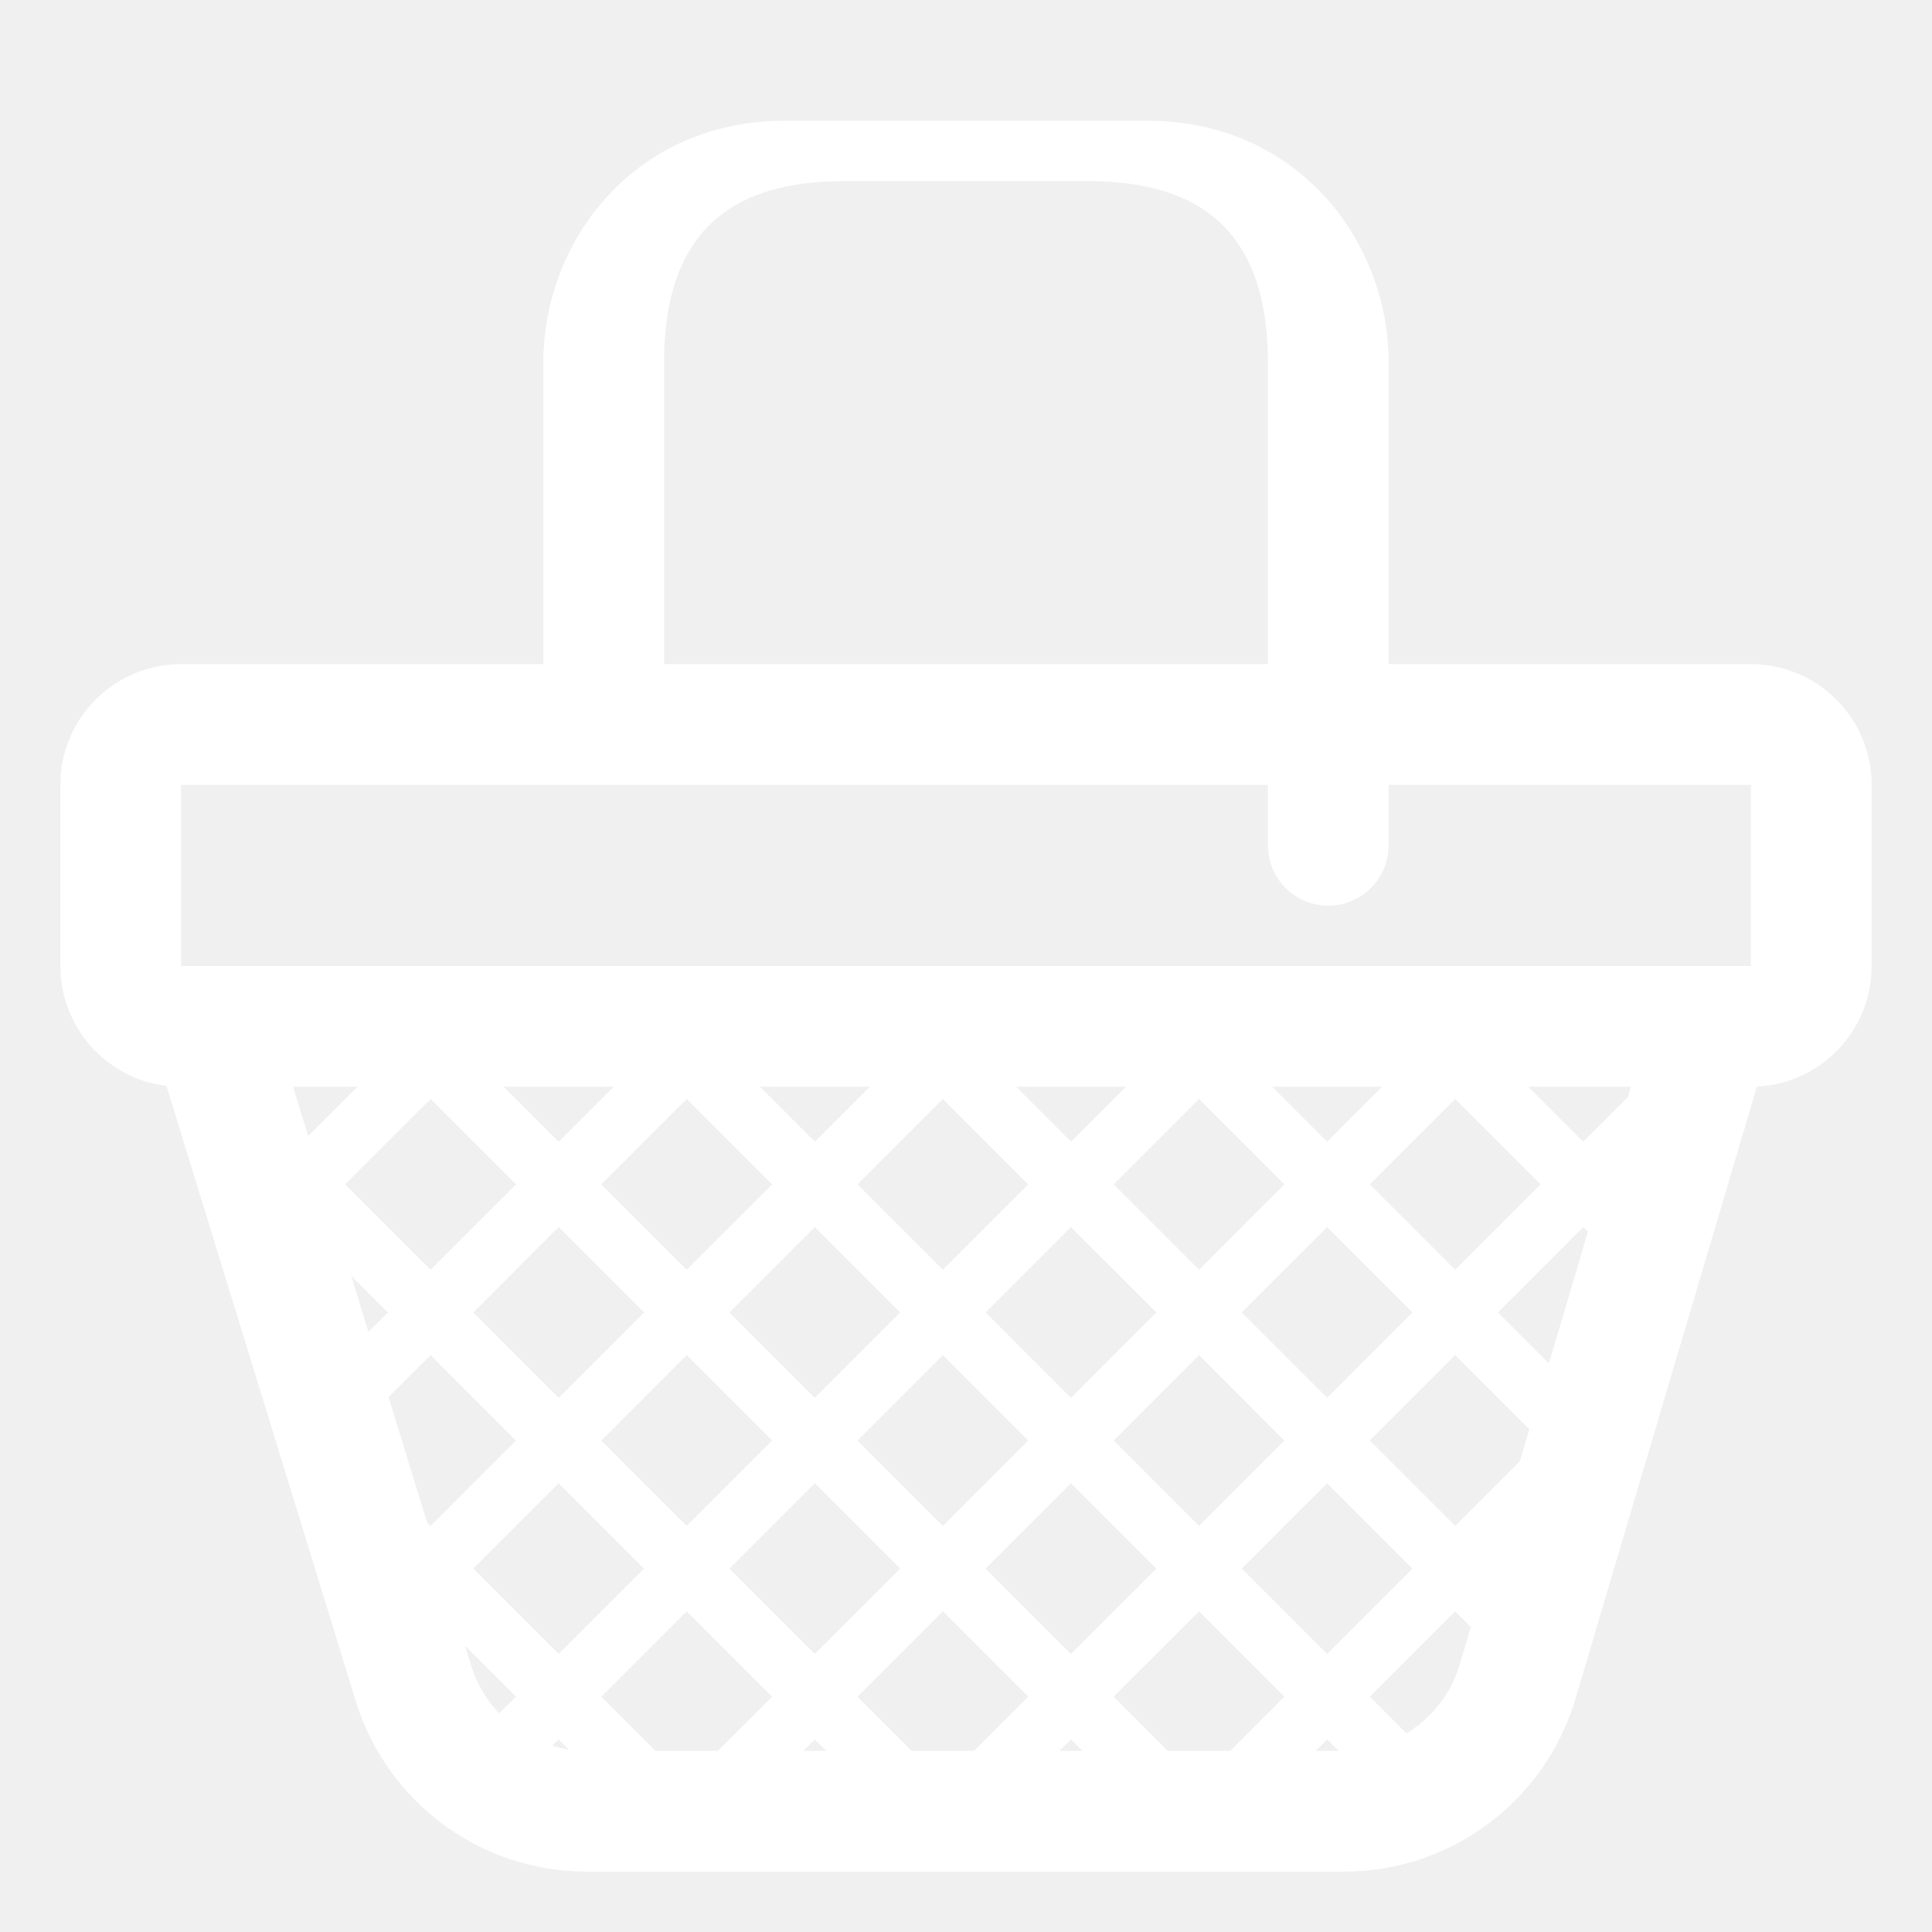
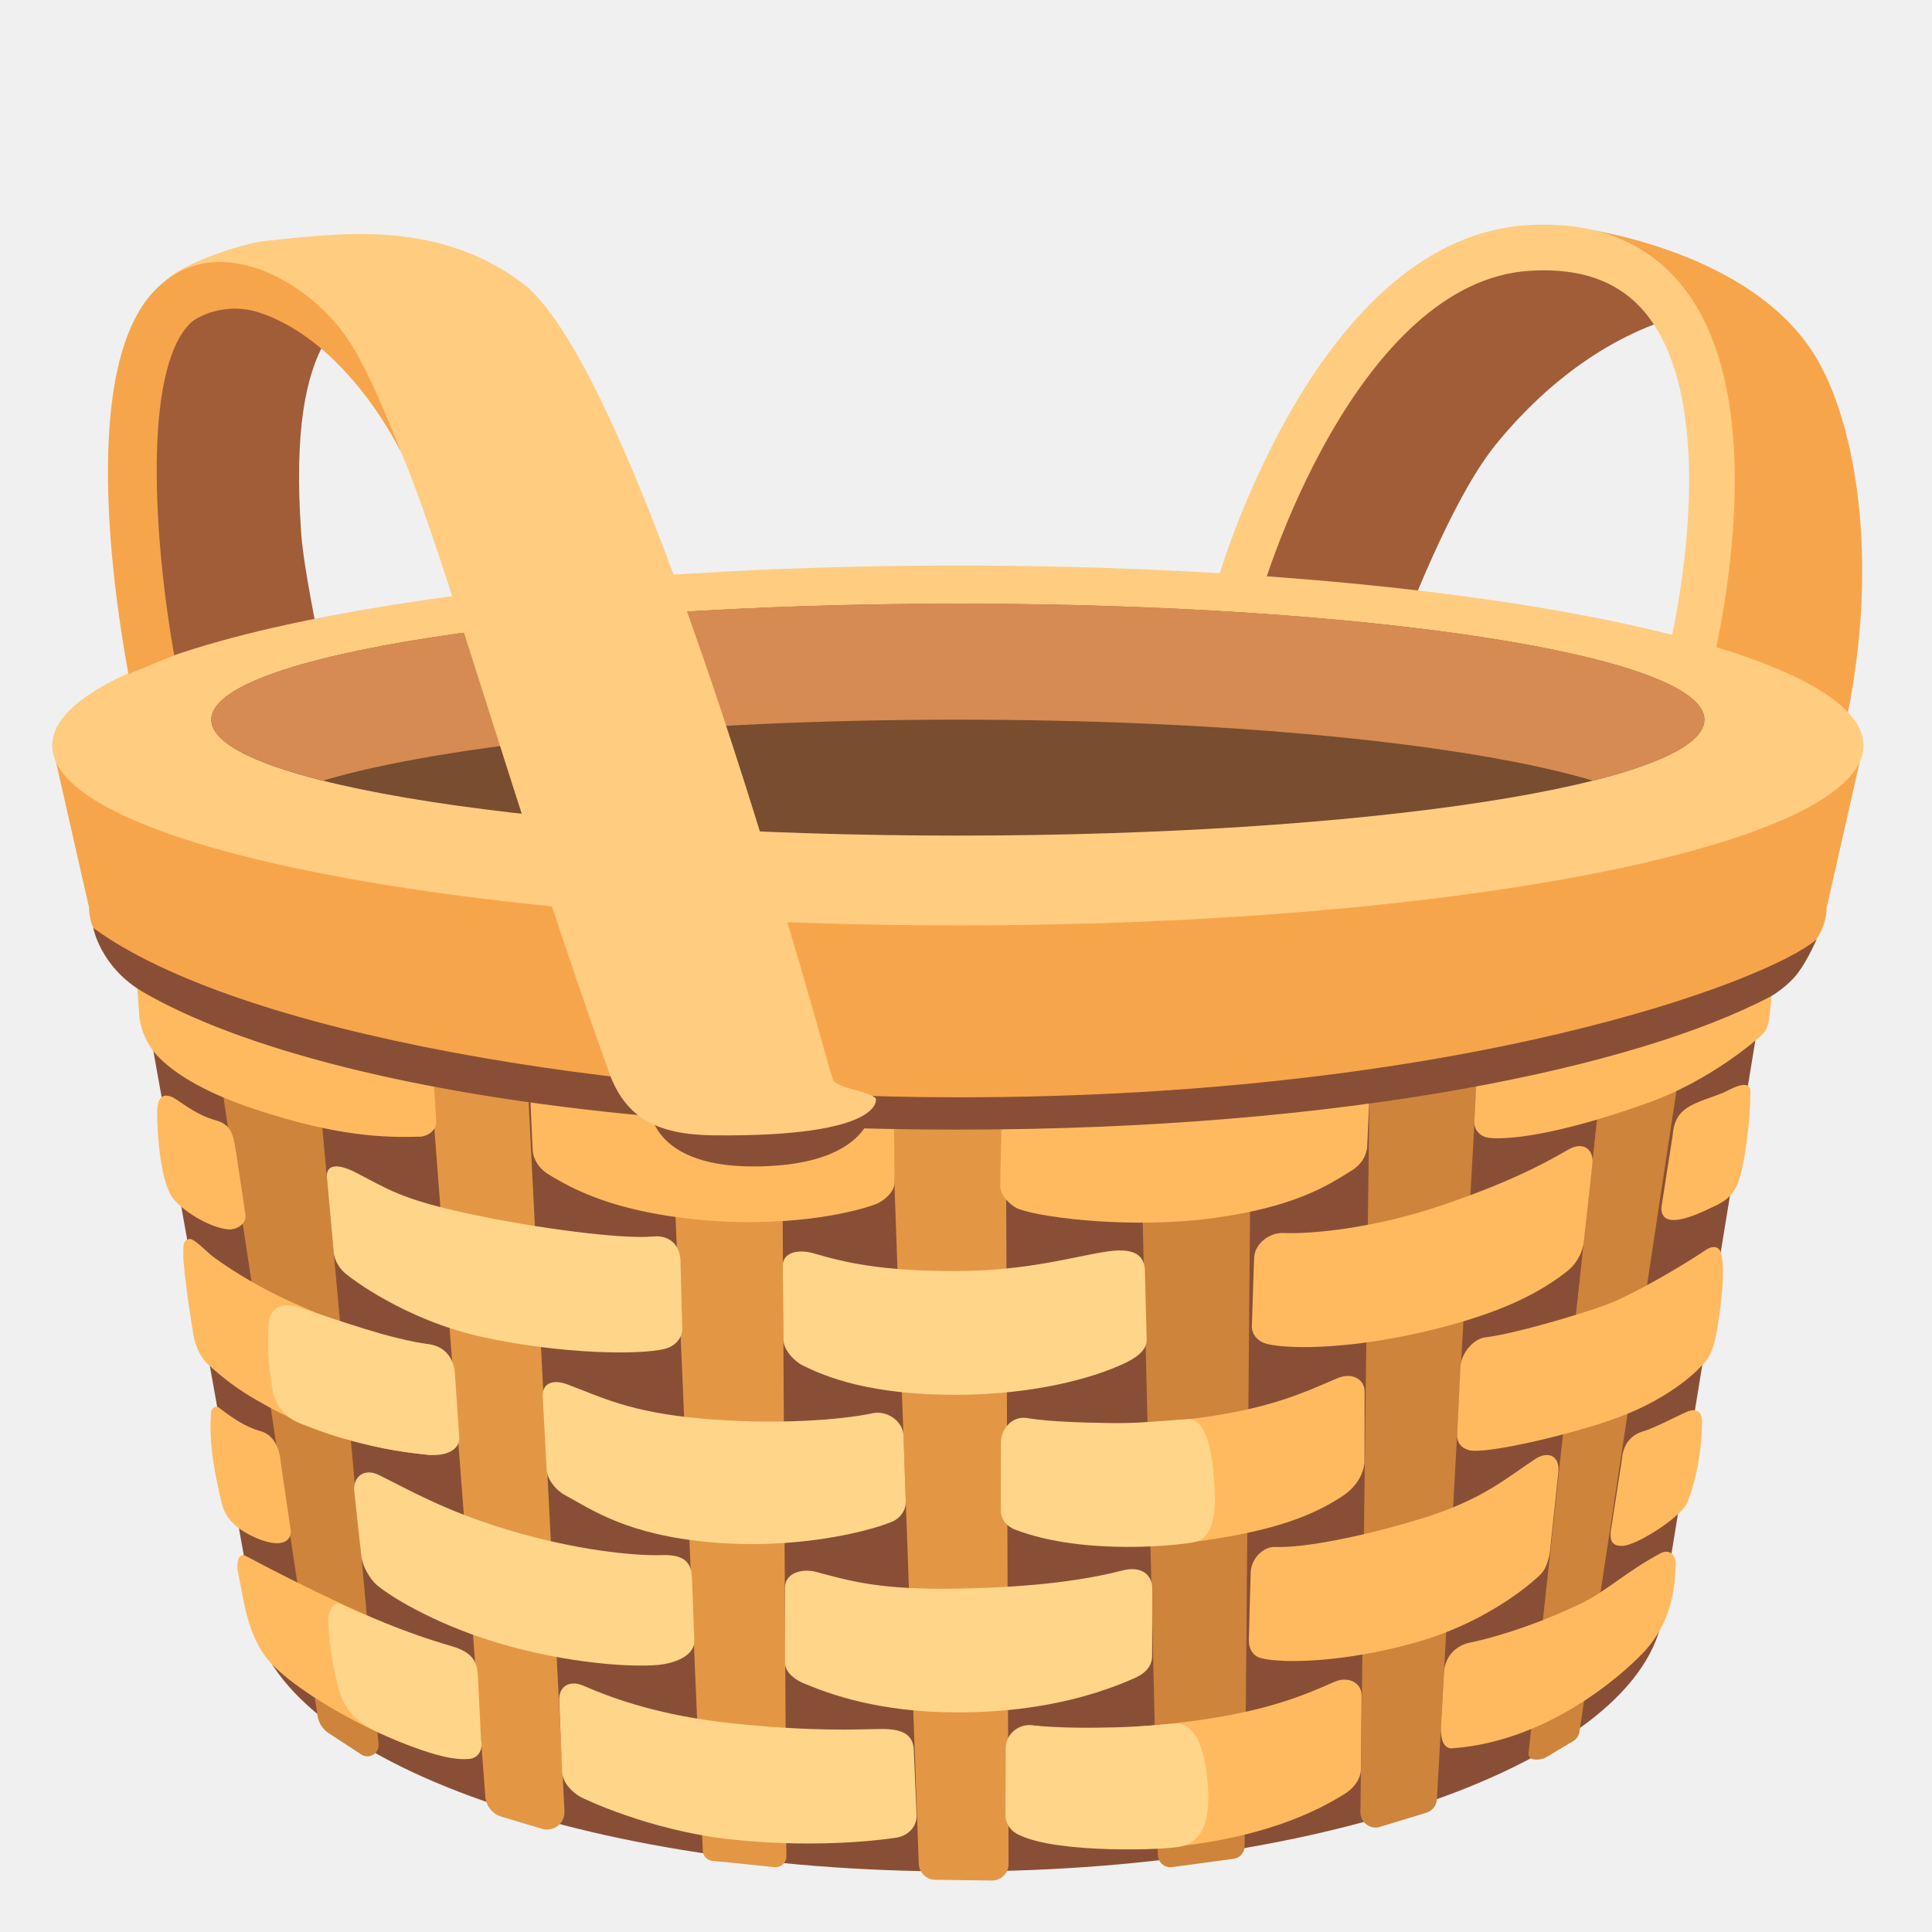
- <svg xmlns="http://www.w3.org/2000/svg" width="48" height="48" viewBox="0 0 32 32">
-   <path fill="#ffffff" d="M9 6c0-2 1.5-4 4-4h6c2.5 0 4 2 4 4v5h6a2 2 0 0 1 2 2v3a2 2 0 0 1-1.9 1.998l-3.005 10.138A4 4 0 0 1 22.26 31H9.716a4 4 0 0 1-3.823-2.824l-3.136-10.19A2 2 0 0 1 1 16v-3a2 2 0 0 1 2-2h6V6Zm2 5h10V6c0-2.5-1.5-3-3-3h-4c-1.5 0-3 .5-3 3v5Zm10 2H3v3h26v-3h-6v1a1 1 0 1 1-2 0v-1Zm4.314 5l.91.91l.738-.738l.05-.172h-1.698Zm-3.333.91l.91-.91h-1.82l.91.91ZM16.83 18l.91.91l.91-.91h-1.82Zm-3.333.91l.91-.91h-1.82l.91.91Zm-4.243 0l.91-.91h-1.82l.91.91Zm-4.4-.91l.25.816L5.92 18H4.854Zm.963 3.131l.286.929l.322-.322l-.608-.607Zm20.484-.73l-.077-.077l-1.414 1.414l.845.845l.646-2.182Zm-1.126 3.8l.156-.527l-1.229-1.229l-1.414 1.415l1.414 1.414l1.073-1.073Zm-.813 2.746l-.26-.259l-1.414 1.414l.608.608c.416-.251.736-.652.882-1.142l.184-.62ZM22.172 29l-.19-.19l-.191.19h.38Zm-1.796 0l.898-.898l-1.414-1.414l-1.414 1.414l.897.898h1.033Zm-2.828 0h.381l-.19-.19l-.191.19Zm-1.414 0l.897-.898l-1.414-1.414l-1.414 1.414l.898.898h1.033Zm-2.829 0h.381l-.19-.19l-.19.19Zm-1.414 0l.898-.898l-1.415-1.414l-1.414 1.414l.898.898h1.033Zm-2.469-.022l-.169-.169l-.108.108c.09.027.183.047.277.061Zm-1.154-.598l.278-.278l-.843-.843l.101.33c.094.303.255.572.464.791Zm-1.194-3.163l.058.057l1.414-1.414l-1.414-1.415l-.696.696l.638 2.076Zm.058-7.014l-1.414 1.414l1.414 1.414l1.414-1.414l-1.414-1.414Zm2.121 2.121L7.84 21.738l1.414 1.415l1.414-1.415l-1.414-1.414Zm2.121 2.121L9.96 23.86l1.414 1.414l1.415-1.414l-1.415-1.415Zm.708-.707l1.414 1.415l1.414-1.415l-1.414-1.414l-1.414 1.414Zm1.414 2.829l-1.414 1.414l1.414 1.414l1.414-1.414l-1.414-1.414Zm2.121.707l1.414-1.414l-1.414-1.415l-1.414 1.415l1.414 1.414Zm-4.243-4.243l1.415-1.414l-1.415-1.414l-1.414 1.414l1.414 1.414Zm9.193 4.95l1.414 1.414l1.414-1.414l-1.414-1.414l-1.414 1.414Zm2.828-4.243l-1.414-1.414l-1.414 1.414l1.414 1.415l1.414-1.415Zm-5.657 5.657l1.415-1.414l-1.415-1.414l-1.414 1.414l1.414 1.414Zm.708-7.778l1.414 1.414l1.414-1.414l-1.414-1.414l-1.414 1.414Zm-1.415 0l-1.414-1.414l-1.414 1.414l1.414 1.414l1.414-1.414Zm7.072 1.414l1.414-1.414l-1.415-1.414l-1.414 1.414l1.415 1.414Zm-7.779.707l1.414 1.415l1.415-1.415l-1.415-1.414l-1.414 1.414Zm-7.07 5.657l1.413-1.414l-1.414-1.414L7.84 25.98l1.414 1.414Zm9.192-3.535l1.414 1.414l1.414-1.414l-1.414-1.415l-1.414 1.415Z" />
+ <svg xmlns="http://www.w3.org/2000/svg" width="24" height="24" viewBox="0 0 128 128">
+   <path fill="#A15D38" d="M92.25 43.43s3.5-9.84 6.82-13.94s7.73-7.48 12.86-8.73c-3.54-4.08-13.67-6.2-20.92 1.56c-7.25 7.76-9.39 19.31-9.39 19.31l10.63 1.8z" />
+   <path fill="#F7A54B" d="M104.07 15.02s11.9 1.27 16.29 8.73c2.9 4.93 4.62 15.72.85 28.42c-3.65 12.31-1.91 2.69-1.91 2.69l-9.4-5.22s5.17-19.69 1.92-26.41c-3.56-7.38-10.54-6.8-10.54-6.8l2.79-1.41z" />
+   <path fill="#A15D38" d="M19.96 35.4c-1-13.92 3.34-14.59 5.58-16.65c-5.21-3.06-11.09-1.19-13.63.81C6.33 23.95 11 46.4 11 46.4l10.1-4.13c-.01 0-.99-4.74-1.14-6.87z" />
+   <path fill="#894F36" d="m15.84 51.28l-9.17-1.11l10 55.76c0 9.98 20.95 18.06 46.79 18.06s46.79-8.09 46.79-18.06l9.05-55.38l-103.46.73z" />
+   <path fill="#E39744" d="m34.73 67.23l2.67 52.81c.01.79-.75 1.35-1.5 1.12l-2.68-.8a1.51 1.51 0 0 1-1.07-1.4l-4.02-52.67l6.6.94zm24.22 2.59l1.92 53.63c.01.6.5 1.09 1.1 1.09l3.76.05c.6 0 1.08-.49 1.09-1.09l-.19-53.69h-7.68z" />
+   <path fill="#CE843A" d="m90.13 120.07l.65-51.51l7.3-1.33l-2.88 51.97c-.02.42-.3.78-.71.9l-3.08.94c-.64.19-1.28-.3-1.28-.97zM13.4 63.47l7.64 50.2c.07.48.34.9.74 1.16l2.16 1.41a.738.738 0 0 0 1.14-.68L20.5 65.34l-7.1-1.87z" />
+   <path fill="#E39744" d="m51.79 69.82l.31 53.21c-.02.41-.39.72-.8.67l-4.14-.42a.7.7 0 0 1-.6-.69l-2.27-52.77h7.5z" />
+   <path fill="#CE843A" d="m75.41 68.56l1.3 54.32c.01.51.45.89.95.82l4.07-.55c.41-.05.71-.4.73-.81l.47-55.12l-7.52 1.34zm31.29-2.67l-5.43 50.25c-.06.53.75.53 1.21.26l1.75-1.05c.22-.13.37-.35.41-.61L112.32 64l-5.62 1.89z" />
+   <path fill="#FFBA5F" d="M28.9 74.3c.03.59-.57 1-1.11 1.01c-2.25.06-5.41.01-10.93-1.83c-3.13-1.04-5.08-2.21-6.25-3.34c-1.07-1.03-1.36-2.35-1.39-2.92c-.03-.71-.34-4.07-.31-5.42l19.7 7.35c.08 1.77.29 5.15.29 5.15zm30.36 4.08c0 .59-.71 1.21-1.27 1.41c-1.73.64-6.23 1.59-11.99.99c-5.26-.55-7.97-1.92-9.73-3.02c-.56-.35-.95-.97-.98-1.56l-.2-4.46l24.14 2.59c.02 1.79.02 2.27.03 4.05zm31.32-2.42c-.03.59-.41 1.21-.98 1.56c-1.76 1.11-3.88 2.43-9.12 3.17c-5.24.73-11.23.04-12.96-.58c-.55-.2-1.25-.91-1.25-1.51c.01-1.79.07-2.62.08-4.41l24.41-2.69c.02 0-.1 2.68-.18 4.46zm26.89-11.73c-.04.99-.11 1.98-.22 2.96c-.05.47-.13.98-.46 1.31c-.45.44-3.49 3.09-7.59 4.56c-5.32 1.91-8.83 2.48-10.52 2.33c-.54-.05-1.03-.48-1-1.07c.08-1.43.11-2.37.18-3.57l19.61-6.52z" />
+   <path fill="#FFD58A" d="M60.01 99.47c.03.59-.39 1.15-.96 1.37c-1.78.71-6.48 1.83-11.97 1.34c-5.5-.49-7.81-2.12-9.69-3.15c-.6-.33-1.12-1.03-1.17-1.62l-.26-4.83c-.08-.92.64-1.23 1.63-.86c2.18.81 4.1 1.85 8.95 2.27c4.85.42 9.17.09 11.28-.36c.96-.2 1.99.53 2.04 1.45l.15 4.39z" />
+   <path fill="#FFBA5F" d="M90.4 96.88c-.03.59-.41 1.57-1.5 2.27c-1.81 1.17-4.22 2.26-9.69 2.99c-5.47.74-10.15-.26-11.95-.88c-.58-.2-.96-.72-.95-1.31c.01-1.79.01-2.68.02-4.46c0-.92.92-1.64 1.88-1.48c2.13.35 6.39.57 11.22-.07c4.83-.64 7.04-1.72 9.18-2.63c.97-.41 1.85.06 1.8.98l-.01 4.59zM114 86.43c-.27 2.26-.5 3.38-1.29 4.08c0 0-1.72 2-5.53 3.41c-2.91 1.08-8.84 2.48-9.89 2.15c-.46-.15-.78-.46-.75-1.05c.09-1.78.13-2.67.22-4.46c.05-.92.86-1.87 1.67-1.96c1.93-.22 7.32-1.8 8.75-2.47c3.06-1.44 5.84-3.32 5.84-3.32c.52-.35.88-.16.98.14c.28.84.12 2.49 0 3.48z" />
+   <path fill="#FFD58A" d="M60.73 120.32c0 .59-.45 1.37-1.57 1.46c0 0-4.61.74-10.68.09c-5.54-.59-9.97-2.79-9.97-2.79c-.84-.48-1.24-1.12-1.27-1.71l-.19-4.72c-.04-.92.69-1.37 1.62-.96c2.06.9 5.17 1.99 9.8 2.48c5.38.57 8.42.4 9.83.38c1.41-.02 2.2.31 2.24 1.39l.19 4.38z" />
+   <path fill="#FFBA5F" d="M90.16 117.28c-.03.59-.45 1.17-1.01 1.53c-1.76 1.11-4.8 2.64-10.03 3.38c-5.23.74-9.86 0-11.59-.63c-.55-.2-.91-.72-.91-1.31c.01-1.79.01-2.68.02-4.46c0-.92.88-1.64 1.8-1.48c2.03.35 6.28.31 10.89-.33s7.02-1.64 9.07-2.55c.93-.41 1.85.05 1.81.97l-.05 4.88zm19.87-14.38c.52-.27 1.01.05.99.74c-.04 1.62-.3 3.78-1.99 5.68c-.79.89-5.95 6.02-12.82 6.51c-.81.06-.75-1.31-.75-1.31l.21-3.74c.05-.92.68-1.75 1.75-1.96c.99-.2 3.85-.92 7.34-2.59c1.67-.81 3.01-2.13 5.27-3.33z" />
+   <path fill="#FFD58A" d="M45.2 87.94c.05.59-.36 1.23-1.17 1.43c-1.68.41-6.85.35-12.07-.79s-8.85-4.03-8.85-4.03c-.58-.4-.92-.97-1-1.55l-.45-4.94c-.1-1.09.96-.87 1.9-.38c2.09 1.06 2.93 1.76 7.53 2.74c4.6.99 10.19 1.69 12.17 1.5c.9-.09 1.71.35 1.82 1.51l.12 4.51zm30.77.85c0 .75-.87 1.25-1.46 1.53c-1.84.87-5.72 2.09-11.25 2.09c-5.52 0-8.48-1.14-10.08-1.95c-.58-.29-1.28-1.04-1.28-1.72l-.04-4.86c-.02-.92 1.04-1.13 2.02-.85c2.16.63 4.51 1.18 9.38 1.18c4.87 0 7.91-.98 10.13-1.3c2.21-.32 2.48.59 2.47 1.51l.11 4.37z" />
+   <path fill="#FFBA5F" d="M104.93 82.32s-.12 1.13-1.1 1.9c-1.73 1.36-4.15 2.68-8.69 3.82c-5.18 1.31-9.52 1.4-11.2 1c-.54-.13-1.02-.59-1-1.18c.05-1.78.15-4.53.15-4.53c.03-.92 1.02-1.68 1.92-1.64c1.99.08 6.08-.33 10.53-1.84c4.02-1.37 6.37-2.52 8.39-3.7c.92-.53 1.64-.04 1.58.88l-.58 5.29zm11.04-9.92c0 1.65-.36 5.1-.96 6.27c-.42.81-1.04 1.07-1.84 1.44c-.7.33-3.22 1.53-3.09-.17l.74-4.73c.11-1.39.77-1.83 1.93-2.29c.59-.23 1.21-.4 1.78-.7c1.56-.81 1.44.06 1.44.18z" />
+   <path fill="#FFD58A" d="M46 108.68c.04 1.09-1.45 1.53-2.34 1.62c-2.14.21-7.01-.21-11.65-1.76c-4.01-1.34-6.8-3.19-7.25-3.73c-.45-.54-.78-1.19-.83-1.78l-.46-4.23c-.09-.99.69-1.54 1.6-1.09c2.05 1 4.34 2.37 8.59 3.65c4.44 1.34 8.34 1.73 10.21 1.67c1.5-.05 1.93.53 1.97 1.45c.09 1.8.08 2.42.16 4.2zm30.33 1.03c0 .74-.53 1.19-1.16 1.47c-1.97.87-5.8 2.27-11.7 2.27c-5.3 0-8.52-1.22-10.21-1.92c-.64-.26-1.24-.76-1.25-1.35v-4.99c-.02-.92 1.05-1.32 2.09-1.04c2.31.63 4.31 1.19 9.37 1.1c5.2-.09 8.57-.6 10.88-1.2c1.3-.34 2.01.31 1.99 1.23l-.01 4.43z" />
+   <path fill="#FFBA5F" d="M102.72 102.47c-.04.59-.22 1.47-.72 1.9c0 0-2.97 2.96-8.18 4.44c-4.66 1.32-8.79 1.43-10.3 1.04c-.48-.13-.79-.59-.78-1.18c.05-1.78.07-2.68.12-4.46c.02-.92.81-1.75 1.62-1.72c1.79.08 5.62-.63 9.7-1.88c4.08-1.25 5.71-2.76 7.54-3.95c.83-.54 1.61-.23 1.53.83l-.53 4.98zm9.26-9.01c.54-.12.78.21.78.61c0 1.99-.34 3.85-.97 5.48c-.36.92-3.37 2.86-4.31 2.87c-.69 0-.81-.34-.77-.93l.75-4.82c.07-.92.55-1.59 1.4-1.84c.86-.24 2.72-1.28 3.12-1.37zm-99.21-5.29s.13 1.39.98 2.19c.98.92 2.06 1.72 3.23 2.39c3.82 2.23 7.17 3.18 11.53 3.66c.09.01 1.8-.35 1.77-.94c-.09-1.78-.13-2.67-.22-4.46c-.05-.92-.86-1.87-1.67-1.96c-3.19-.36-6.05-1.42-8.96-2.73a31.46 31.46 0 0 1-3.54-1.87c-.6-.37-1.19-.76-1.76-1.18c-.45-.33-1.32-1.29-1.61-1.18c-.29.12-.38.13-.38.9c0 1.39.63 5.18.63 5.18zm3.52 14.92c-.52-.27-.65.52-.52 1.09c.35 1.59.52 3.69 1.72 5.44c1.79 2.63 10.23 6.99 12.87 6.74c.58-.05 1.19-.71 1.04-1.44l-.21-4.2c-.05-.92-.98-1.59-2.08-1.88c-1.45-.37-5.86-2.05-12.82-5.75zm-5.88-29.33c0 1.7.28 4.42.94 5.47c.55.88 2.48 2.11 3.78 2.22c.52.04 1.16-.32 1.14-.91c0 0-.45-3.06-.64-4.26c-.19-1.2-.33-1.77-1.35-2.06c-1.44-.4-2.43-1.36-2.93-1.56c-.69-.26-.94.19-.94 1.1zm4.08 19.49c-.19-.14-.47.04-.5.28c-.18 2.03.23 4.08.7 6.07c.25 1.05 1.03 1.68 1.91 2.12c.77.39 1.44.55 1.87.52c.42-.03.91-.28.77-.99l-.64-4.35s-.04-1.72-1.33-2.08c-1.06-.3-1.83-.85-2.78-1.57z" />
+   <path fill="#F7A54B" d="M5.9 60.13L3.46 49.39h120l-2.44 10.74c0 7.53-25.77 13.63-57.56 13.63S5.9 67.66 5.9 60.13z" />
+   <ellipse cx="63.46" cy="49.39" fill="#FFCC80" rx="60" ry="11.92" />
+   <ellipse cx="63.46" cy="47.68" fill="#784D30" rx="49.46" ry="7.68" />
+   <path fill="#D68B52" d="M63.46 39.99C36.15 39.99 14 43.43 14 47.68c0 1.48 2.71 2.86 7.39 4.04c8.07-2.4 23.89-4.04 42.07-4.04c18.19 0 34 1.63 42.07 4.04c4.68-1.17 7.39-2.56 7.39-4.04c0-4.25-22.14-7.69-49.46-7.69z" />
+   <path fill="#894F36" d="M63.46 72.7c-22.56 0-47.68-4.21-57.28-11.22c0 0 .48 2.62 3.34 4.27c6.25 3.61 17.61 6.75 33.63 8.21c.33 1.12 1.63 3.32 6.74 3.32c4.67 0 6.58-1.39 7.37-2.52c2.02.05 4.08.08 6.21.08c25.58 0 44.97-4.12 53.91-8.86c0 0 1.06-.62 1.73-1.51s1.25-2.24 1.25-2.24c-3.16 2.76-23.51 10.47-56.9 10.47z" />
+   <path fill="#FFCC80" d="M58.03 72.78s.67 2.55-10.72 2.44c-3.84-.04-5.89-1.18-6.98-4.22c-6.15-17.13-11.02-34.77-13.77-41.06c-5.12-11.72-15.39-11.51-15.39-11.51c1.28-1.13 5.06-2.33 6.36-2.46c4.74-.48 11.36-1.51 17.07 2.78c8.05 6.05 20.3 52.11 20.57 52.75c.28.64 2.38.75 2.86 1.28z" />
+   <path fill="#F7A54B" d="m11.54 43.41l-3.03 1.25c-.95-5.13-3.24-20.26 1.74-25.42c3.97-4.11 9.98-.75 12.66 3.03c1.64 2.32 3.65 7.68 3.65 7.68s-3.46-7.3-9.41-9.25c-2.15-.7-4.08.22-4.6.77c-3.09 3.2-2.35 14.36-1.01 21.94z" />
+   <path fill="#FFD58A" d="M80.41 97.76c.07 1.02.43 3.97-1.21 4.39c-.77.2-7.31.97-11.95-.81c-.57-.22-.96-.72-.95-1.31c.01-1.79.01-2.68.02-4.46c0-.92.75-1.78 1.72-1.62c1.59.26 3.84.3 5.45.33c1.56.03 2.63-.07 5.18-.26c1.25-.1 1.65 2.38 1.74 3.74zm-.39 20.48c.16 2.36-.3 3.68-1.71 4.08c-.92.26-8.3.5-10.78-.75c-.52-.26-.91-.72-.91-1.31c.01-1.79.01-2.68.02-4.46c0-.92.87-1.56 1.8-1.48c2.06.18 3.76.16 5.51.12c1.71-.04 3.78-.25 3.78-.25c1.37-.17 2.12 1.56 2.29 4.05zM17.8 87.72c-.12 1.77.06 3.33.26 4.4c.18.98.85 1.79 1.77 2.16c.79.32 1.8.7 2.7.96c2.12.59 3.68.96 6.01 1.15c.83.07 1.89-.23 1.89-1.11l-.29-4.27c-.05-.92-.6-1.77-1.6-1.92c-3.01-.45-5.88-1.56-8.73-2.47c-1.29-.41-1.95.14-2.01 1.1zm3.96 19.59c.01 1.45.23 2.79.61 4.32c.53 2.16 1.72 2.75 3.63 3.55c1.52.64 3.66 1.51 5.12 1.35c.57-.07.9-.59.75-1.31l-.21-4.2c-.05-.92-.35-1.56-1.75-1.96c-3.19-.92-6.12-2.23-7.37-2.78c-.43-.2-.78.44-.78 1.03z" />
+   <path fill="none" stroke="#FFCC80" stroke-miterlimit="10" stroke-width="3.027" d="M82.01 39.28c0-.21 6.31-22.05 19.26-22.85c18.03-1.13 10.66 27.44 10.66 27.44" />
</svg>
